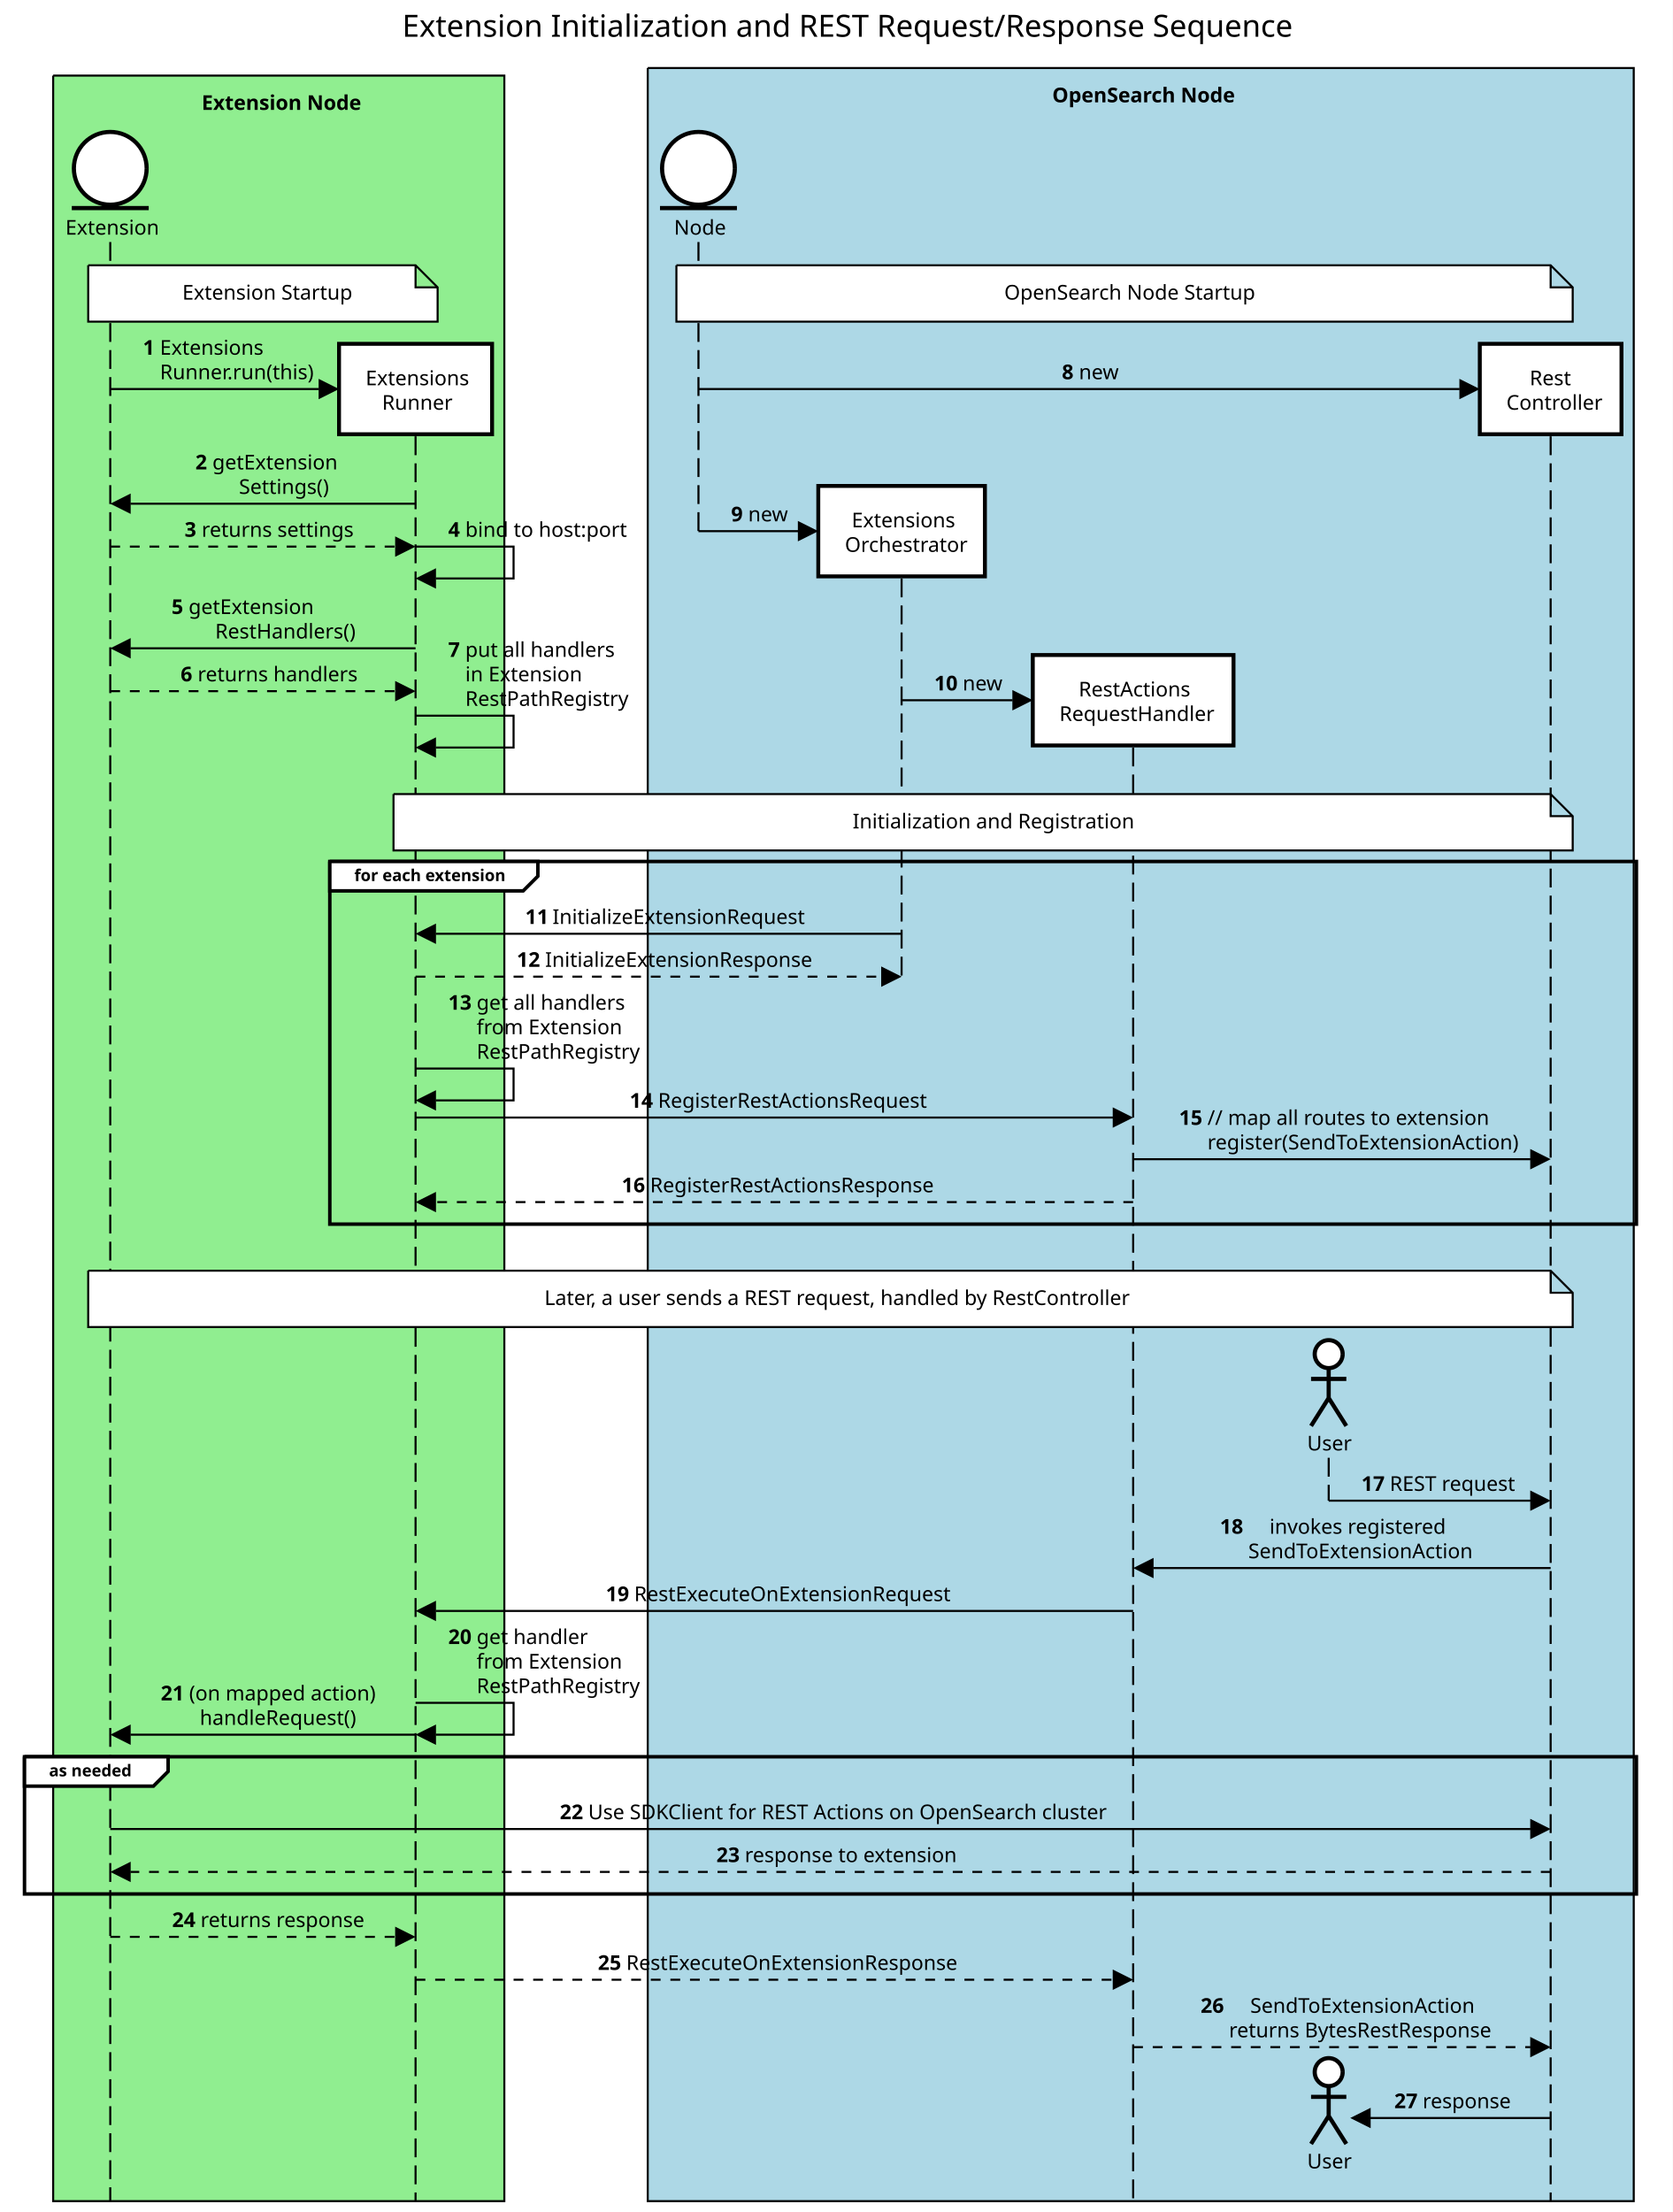
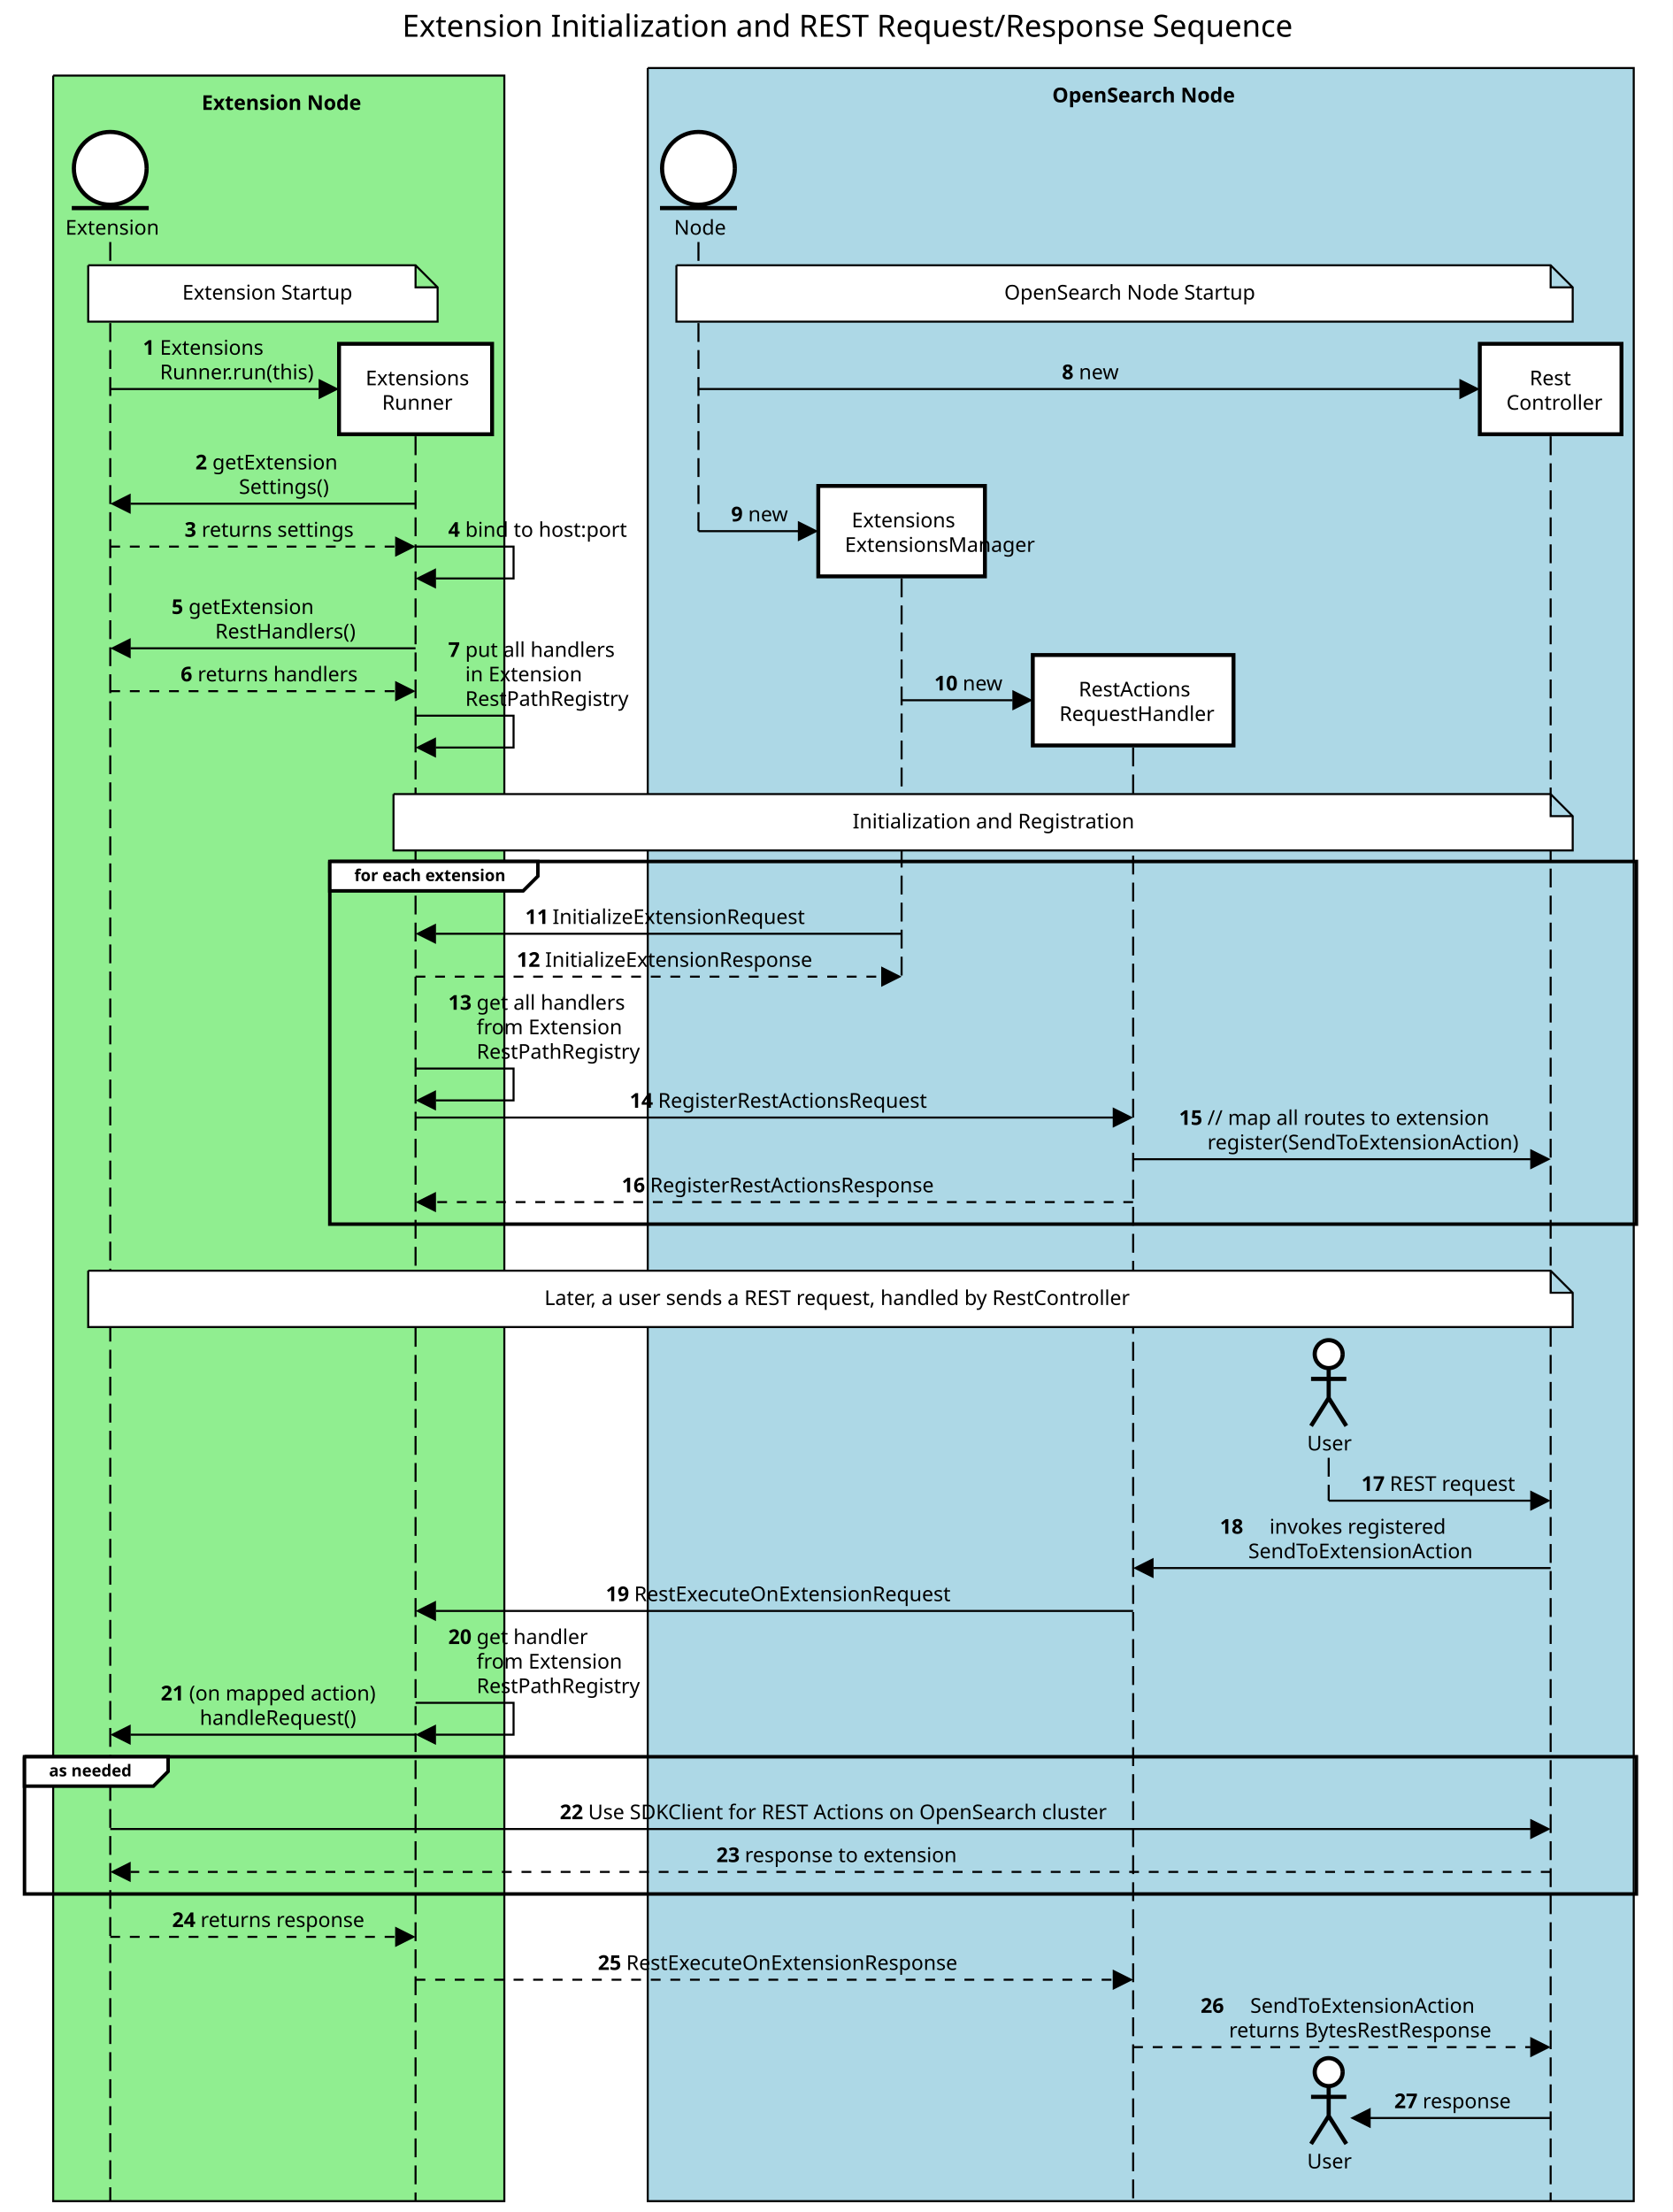
<svg xmlns="http://www.w3.org/2000/svg" version="1.1" width="1201" height="1588">
  <defs />
  <g>
    <g />
    <g />
    <g />
    <g />
    <g />
    <g />
    <g />
    <g />
    <g />
    <g />
    <g />
    <g />
    <g />
    <g />
    <g />
    <g />
    <g />
    <g />
    <g />
    <g />
    <g />
    <g />
    <g />
    <g />
    <g />
    <g />
    <g />
    <g />
    <g />
    <g />
    <g />
    <g />
    <g />
    <g />
    <g />
    <g />
    <g />
    <g />
    <g />
    <g />
    <g />
    <g />
    <g />
    <g />
    <g />
    <g />
    <g />
    <g />
    <g />
    <g />
    <g />
    <g />
    <g />
    <g />
    <g />
    <g />
    <g />
    <g />
    <g />
    <g />
    <g />
    <g />
    <g />
    <g />
    <g />
    <g />
    <g />
    <g />
    <g />
    <g />
    <g />
    <g />
    <g />
    <g />
    <g />
    <g />
    <g />
    <g />
    <g />
    <g />
    <g />
    <g>
      <rect fill="white" stroke="none" x="0" y="0" width="1201" height="1588" />
    </g>
    <g>
      <text fill="black" stroke="none" font-family="sans-serif" font-size="16.5pt" font-style="normal" font-weight="normal" text-decoration="normal" x="288.782" y="26.388" text-anchor="start" dominant-baseline="alphabetic" xml:space="preserve">Extension Initialization and REST Request/Response Sequence</text>
    </g>
    <g>
      <g>
        <path fill="lightgreen" stroke="black" paint-order="fill stroke markers" d=" M 38.177 54.271 L 362.099 54.271 L 362.099 1580.197 L 38.177 1580.197 L 38.177 54.271" stroke-miterlimit="10" stroke-width="1.466" stroke-dasharray="" />
      </g>
      <g>
        <text fill="black" stroke="none" font-family="sans-serif" font-size="11pt" font-style="normal" font-weight="bold" text-decoration="normal" x="144.748" y="78.899" text-anchor="start" dominant-baseline="alphabetic" xml:space="preserve">Extension Node</text>
      </g>
      <g>
        <path fill="lightblue" stroke="black" paint-order="fill stroke markers" d=" M 465.058 48.835 L 1172.976 48.835 L 1172.976 1580.197 L 465.058 1580.197 L 465.058 48.835" stroke-miterlimit="10" stroke-width="1.466" stroke-dasharray="" />
      </g>
      <g>
        <text fill="black" stroke="none" font-family="sans-serif" font-size="11pt" font-style="normal" font-weight="bold" text-decoration="normal" x="755.473" y="73.463" text-anchor="start" dominant-baseline="alphabetic" xml:space="preserve">OpenSearch Node</text>
      </g>
    </g>
    <g>
      <path fill="none" stroke="black" paint-order="fill stroke markers" d=" M 79.163 173.736 L 79.163 1580.197" stroke-miterlimit="10" stroke-width="1.466" stroke-dasharray="13.532,5.864" />
      <path fill="none" stroke="black" paint-order="fill stroke markers" d=" M 298.361 313.239 L 298.361 1580.197" stroke-miterlimit="10" stroke-width="1.466" stroke-dasharray="13.532,5.864" />
      <path fill="none" stroke="black" paint-order="fill stroke markers" d=" M 501.473 173.736 L 501.473 384.485" stroke-miterlimit="10" stroke-width="1.466" stroke-dasharray="13.532,5.864" />
      <path fill="none" stroke="black" paint-order="fill stroke markers" d=" M 647.324 415.271 L 647.324 701.137" stroke-miterlimit="10" stroke-width="1.466" stroke-dasharray="13.532,5.864" />
      <path fill="none" stroke="black" paint-order="fill stroke markers" d=" M 813.566 536.654 L 813.566 1580.197" stroke-miterlimit="10" stroke-width="1.466" stroke-dasharray="13.532,5.864" />
      <path fill="none" stroke="black" paint-order="fill stroke markers" d=" M 953.958 1046.551 L 953.958 1077.337" stroke-miterlimit="10" stroke-width="1.466" stroke-dasharray="13.532,5.864" />
      <path fill="none" stroke="black" paint-order="fill stroke markers" d=" M 953.958 1563.485 L 953.958 1563.485" stroke-miterlimit="10" stroke-width="1.466" stroke-dasharray="13.532,5.864" />
      <path fill="none" stroke="black" paint-order="fill stroke markers" d=" M 1113.317 313.239 L 1113.317 1580.197" stroke-miterlimit="10" stroke-width="1.466" stroke-dasharray="13.532,5.864" />
    </g>
    <g>
      <g>
        <path fill="white" stroke="black" paint-order="fill stroke markers" d=" M 105.287 120.855 A 26.124 26.124 0 1 1 105.287 120.829 M 51.544 149.372 L 106.782 149.372" stroke-miterlimit="10" stroke-width="2.991" stroke-dasharray="" />
      </g>
      <g>
        <g />
        <text fill="black" stroke="none" font-family="sans-serif" font-size="11pt" font-style="normal" font-weight="normal" text-decoration="normal" x="46.973" y="168.459" text-anchor="start" dominant-baseline="alphabetic" xml:space="preserve">Extension</text>
      </g>
      <g>
        <path fill="white" stroke="black" paint-order="fill stroke markers" d=" M 527.596 120.855 A 26.124 26.124 0 1 1 527.596 120.829 M 473.854 149.372 L 529.092 149.372" stroke-miterlimit="10" stroke-width="2.991" stroke-dasharray="" />
      </g>
      <g>
        <g />
        <text fill="black" stroke="none" font-family="sans-serif" font-size="11pt" font-style="normal" font-weight="normal" text-decoration="normal" x="483.949" y="168.459" text-anchor="start" dominant-baseline="alphabetic" xml:space="preserve">Node</text>
      </g>
    </g>
    <g>
      <path fill="white" stroke="black" paint-order="fill stroke markers" d=" M 63.33 190.448 L 298.361 190.448 L 314.194 206.281 L 314.194 230.909 L 63.33 230.909 L 63.33 190.448 M 298.361 190.448 L 298.361 206.281 L 314.194 206.281" stroke-miterlimit="10" stroke-width="1.466" stroke-dasharray="" />
      <g>
        <text fill="black" stroke="none" font-family="sans-serif" font-size="11pt" font-style="normal" font-weight="normal" text-decoration="normal" x="130.902" y="215.077" text-anchor="start" dominant-baseline="alphabetic" xml:space="preserve">Extension Startup</text>
      </g>
      <path fill="white" stroke="black" paint-order="fill stroke markers" d=" M 485.64 190.448 L 1113.317 190.448 L 1129.15 206.281 L 1129.15 230.909 L 485.64 230.909 L 485.64 190.448 M 1113.317 190.448 L 1113.317 206.281 L 1129.15 206.281" stroke-miterlimit="10" stroke-width="1.466" stroke-dasharray="" />
      <g>
        <text fill="black" stroke="none" font-family="sans-serif" font-size="11pt" font-style="normal" font-weight="normal" text-decoration="normal" x="721.01" y="215.077" text-anchor="start" dominant-baseline="alphabetic" xml:space="preserve">OpenSearch Node Startup</text>
      </g>
      <path fill="none" stroke="none" />
      <g>
        <path fill="white" stroke="black" paint-order="fill stroke markers" d=" M 243.419 246.83 L 353.303 246.83 L 353.303 311.744 L 243.419 311.744 L 243.419 246.83 Z" stroke-miterlimit="10" stroke-width="2.815" stroke-dasharray="" />
      </g>
      <g>
        <text fill="black" stroke="none" font-family="sans-serif" font-size="11pt" font-style="normal" font-weight="normal" text-decoration="normal" x="262.506" y="276.56" text-anchor="start" dominant-baseline="alphabetic" xml:space="preserve">Extensions</text>
        <text fill="black" stroke="none" font-family="sans-serif" font-size="11pt" font-style="normal" font-weight="normal" text-decoration="normal" x="274.32" y="294.152" text-anchor="start" dominant-baseline="alphabetic" xml:space="preserve">Runner</text>
      </g>
      <g>
        <text fill="black" stroke="none" font-family="sans-serif" font-size="11pt" font-style="normal" font-weight="normal" text-decoration="normal" x="114.845" y="254.658" text-anchor="start" dominant-baseline="alphabetic" xml:space="preserve">Extensions</text>
        <g>
          <text fill="black" stroke="none" font-family="sans-serif" font-size="11pt" font-style="normal" font-weight="bold" text-decoration="normal" x="102.619" y="254.658" text-anchor="start" dominant-baseline="alphabetic" xml:space="preserve">1 </text>
        </g>
        <text fill="black" stroke="none" font-family="sans-serif" font-size="11pt" font-style="normal" font-weight="normal" text-decoration="normal" x="114.845" y="272.25" text-anchor="start" dominant-baseline="alphabetic" xml:space="preserve">Runner.run(this)</text>
      </g>
      <g>
        <path fill="none" stroke="black" paint-order="fill stroke markers" d=" M 79.163 279.287 L 228.935 279.287" stroke-miterlimit="10" stroke-width="1.466" stroke-dasharray="" />
        <g transform="translate(243.4185,279.2867) translate(-243.4185,-279.2867)">
          <path fill="black" stroke="none" paint-order="stroke fill markers" d=" M 228.759 271.957 L 243.419 279.287 L 228.759 286.617 Z" />
        </g>
      </g>
      <path fill="none" stroke="none" />
      <g>
        <path fill="white" stroke="black" paint-order="fill stroke markers" d=" M 1062.455 246.83 L 1164.18 246.83 L 1164.18 311.744 L 1062.455 311.744 L 1062.455 246.83 Z" stroke-miterlimit="10" stroke-width="2.815" stroke-dasharray="" />
      </g>
      <g>
        <text fill="black" stroke="none" font-family="sans-serif" font-size="11pt" font-style="normal" font-weight="normal" text-decoration="normal" x="1098.246" y="276.56" text-anchor="start" dominant-baseline="alphabetic" xml:space="preserve">Rest</text>
        <text fill="black" stroke="none" font-family="sans-serif" font-size="11pt" font-style="normal" font-weight="normal" text-decoration="normal" x="1081.542" y="294.152" text-anchor="start" dominant-baseline="alphabetic" xml:space="preserve">Controller</text>
      </g>
      <g>
        <text fill="black" stroke="none" font-family="sans-serif" font-size="11pt" font-style="normal" font-weight="normal" text-decoration="normal" x="774.63" y="272.25" text-anchor="start" dominant-baseline="alphabetic" xml:space="preserve">new</text>
        <g>
          <text fill="black" stroke="none" font-family="sans-serif" font-size="11pt" font-style="normal" font-weight="bold" text-decoration="normal" x="762.404" y="272.25" text-anchor="start" dominant-baseline="alphabetic" xml:space="preserve">8 </text>
        </g>
      </g>
      <g>
        <path fill="none" stroke="black" paint-order="fill stroke markers" d=" M 501.473 279.287 L 1047.971 279.287" stroke-miterlimit="10" stroke-width="1.466" stroke-dasharray="" />
        <g transform="translate(1062.455,279.2867) translate(-1062.455,-279.2867)">
          <path fill="black" stroke="none" paint-order="stroke fill markers" d=" M 1047.795 271.957 L 1062.455 279.287 L 1047.795 286.617 Z" />
        </g>
      </g>
      <g>
        <text fill="black" stroke="none" font-family="sans-serif" font-size="11pt" font-style="normal" font-weight="normal" text-decoration="normal" x="152.495" y="336.988" text-anchor="start" dominant-baseline="alphabetic" xml:space="preserve">getExtension</text>
        <g>
          <text fill="black" stroke="none" font-family="sans-serif" font-size="11pt" font-style="normal" font-weight="bold" text-decoration="normal" x="140.269" y="336.988" text-anchor="start" dominant-baseline="alphabetic" xml:space="preserve">2 </text>
        </g>
        <text fill="black" stroke="none" font-family="sans-serif" font-size="11pt" font-style="normal" font-weight="normal" text-decoration="normal" x="152.495" y="354.579" text-anchor="start" dominant-baseline="alphabetic" xml:space="preserve">     Settings()</text>
      </g>
      <g>
        <path fill="none" stroke="black" paint-order="fill stroke markers" d=" M 298.361 361.616 L 93.647 361.616" stroke-miterlimit="10" stroke-width="1.466" stroke-dasharray="" />
        <g transform="translate(79.16291,361.6162) translate(-79.16291,-361.6162)">
          <path fill="black" stroke="none" paint-order="stroke fill markers" d=" M 93.823 354.286 L 79.163 361.616 L 93.823 368.946 Z" />
        </g>
      </g>
      <g>
        <text fill="black" stroke="none" font-family="sans-serif" font-size="11pt" font-style="normal" font-weight="normal" text-decoration="normal" x="144.764" y="385.365" text-anchor="start" dominant-baseline="alphabetic" xml:space="preserve">returns settings</text>
        <g>
          <text fill="black" stroke="none" font-family="sans-serif" font-size="11pt" font-style="normal" font-weight="bold" text-decoration="normal" x="132.538" y="385.365" text-anchor="start" dominant-baseline="alphabetic" xml:space="preserve">3 </text>
        </g>
      </g>
      <g>
        <path fill="none" stroke="black" paint-order="fill stroke markers" d=" M 79.163 392.402 L 283.877 392.402" stroke-miterlimit="10" stroke-width="1.466" stroke-dasharray="7.037" />
        <g transform="translate(298.361,392.4017) translate(-298.361,-392.4017)">
          <path fill="black" stroke="none" paint-order="stroke fill markers" d=" M 283.701 385.072 L 298.361 392.402 L 283.701 399.732 Z" />
        </g>
      </g>
      <g>
        <text fill="black" stroke="none" font-family="sans-serif" font-size="11pt" font-style="normal" font-weight="normal" text-decoration="normal" x="334.043" y="385.365" text-anchor="start" dominant-baseline="alphabetic" xml:space="preserve">bind to host:port</text>
        <g>
          <text fill="black" stroke="none" font-family="sans-serif" font-size="11pt" font-style="normal" font-weight="bold" text-decoration="normal" x="321.817" y="385.365" text-anchor="start" dominant-baseline="alphabetic" xml:space="preserve">4 </text>
        </g>
      </g>
      <g>
        <path fill="none" stroke="black" paint-order="fill stroke markers" d=" M 298.361 392.402 L 368.728 392.402 L 368.728 415.271 L 312.845 415.271" stroke-miterlimit="10" stroke-width="1.466" stroke-dasharray="" />
        <g transform="translate(298.361,415.271) translate(-298.361,-415.271)">
          <path fill="black" stroke="none" paint-order="stroke fill markers" d=" M 313.021 407.941 L 298.361 415.271 L 313.021 422.601 Z" />
        </g>
      </g>
      <path fill="none" stroke="none" />
      <g>
        <path fill="white" stroke="black" paint-order="fill stroke markers" d=" M 587.504 348.862 L 707.145 348.862 L 707.145 413.776 L 587.504 413.776 L 587.504 348.862 Z" stroke-miterlimit="10" stroke-width="2.815" stroke-dasharray="" />
      </g>
      <g>
        <text fill="black" stroke="none" font-family="sans-serif" font-size="11pt" font-style="normal" font-weight="normal" text-decoration="normal" x="611.469" y="378.592" text-anchor="start" dominant-baseline="alphabetic" xml:space="preserve">Extensions</text>
-         <text fill="black" stroke="none" font-family="sans-serif" font-size="11pt" font-style="normal" font-weight="normal" text-decoration="normal" x="606.591" y="396.184" text-anchor="start" dominant-baseline="alphabetic" xml:space="preserve">Orchestrator</text>
+         <text fill="black" stroke="none" font-family="sans-serif" font-size="11pt" font-style="normal" font-weight="normal" text-decoration="normal" x="606.591" y="396.184" text-anchor="start" dominant-baseline="alphabetic" xml:space="preserve">ExtensionsManager</text>
      </g>
      <g>
        <text fill="black" stroke="none" font-family="sans-serif" font-size="11pt" font-style="normal" font-weight="normal" text-decoration="normal" x="537.155" y="374.282" text-anchor="start" dominant-baseline="alphabetic" xml:space="preserve">new</text>
        <g>
          <text fill="black" stroke="none" font-family="sans-serif" font-size="11pt" font-style="normal" font-weight="bold" text-decoration="normal" x="524.928" y="374.282" text-anchor="start" dominant-baseline="alphabetic" xml:space="preserve">9 </text>
        </g>
      </g>
      <g>
        <path fill="none" stroke="black" paint-order="fill stroke markers" d=" M 501.473 381.319 L 573.02 381.319" stroke-miterlimit="10" stroke-width="1.466" stroke-dasharray="" />
        <g transform="translate(587.5035,381.3189) translate(-587.5035,-381.3189)">
          <path fill="black" stroke="none" paint-order="stroke fill markers" d=" M 572.844 373.989 L 587.504 381.319 L 572.844 388.649 Z" />
        </g>
      </g>
      <g>
        <text fill="black" stroke="none" font-family="sans-serif" font-size="11pt" font-style="normal" font-weight="normal" text-decoration="normal" x="135.405" y="440.779" text-anchor="start" dominant-baseline="alphabetic" xml:space="preserve">getExtension</text>
        <g>
          <text fill="black" stroke="none" font-family="sans-serif" font-size="11pt" font-style="normal" font-weight="bold" text-decoration="normal" x="123.179" y="440.779" text-anchor="start" dominant-baseline="alphabetic" xml:space="preserve">5 </text>
        </g>
        <text fill="black" stroke="none" font-family="sans-serif" font-size="11pt" font-style="normal" font-weight="normal" text-decoration="normal" x="135.405" y="458.371" text-anchor="start" dominant-baseline="alphabetic" xml:space="preserve">     RestHandlers()</text>
      </g>
      <g>
        <path fill="none" stroke="black" paint-order="fill stroke markers" d=" M 298.361 465.408 L 93.647 465.408" stroke-miterlimit="10" stroke-width="1.466" stroke-dasharray="" />
        <g transform="translate(79.16291,465.4075) translate(-79.16291,-465.4075)">
          <path fill="black" stroke="none" paint-order="stroke fill markers" d=" M 93.823 458.078 L 79.163 465.408 L 93.823 472.737 Z" />
        </g>
      </g>
      <g>
        <text fill="black" stroke="none" font-family="sans-serif" font-size="11pt" font-style="normal" font-weight="normal" text-decoration="normal" x="141.908" y="489.156" text-anchor="start" dominant-baseline="alphabetic" xml:space="preserve">returns handlers</text>
        <g>
          <text fill="black" stroke="none" font-family="sans-serif" font-size="11pt" font-style="normal" font-weight="bold" text-decoration="normal" x="129.682" y="489.156" text-anchor="start" dominant-baseline="alphabetic" xml:space="preserve">6 </text>
        </g>
      </g>
      <g>
        <path fill="none" stroke="black" paint-order="fill stroke markers" d=" M 79.163 496.193 L 283.877 496.193" stroke-miterlimit="10" stroke-width="1.466" stroke-dasharray="7.037" />
        <g transform="translate(298.361,496.1931) translate(-298.361,-496.1931)">
          <path fill="black" stroke="none" paint-order="stroke fill markers" d=" M 283.701 488.863 L 298.361 496.193 L 283.701 503.523 Z" />
        </g>
      </g>
      <g>
        <text fill="black" stroke="none" font-family="sans-serif" font-size="11pt" font-style="normal" font-weight="normal" text-decoration="normal" x="334.043" y="471.565" text-anchor="start" dominant-baseline="alphabetic" xml:space="preserve">put all handlers</text>
        <g>
          <text fill="black" stroke="none" font-family="sans-serif" font-size="11pt" font-style="normal" font-weight="bold" text-decoration="normal" x="321.817" y="471.565" text-anchor="start" dominant-baseline="alphabetic" xml:space="preserve">7 </text>
        </g>
        <text fill="black" stroke="none" font-family="sans-serif" font-size="11pt" font-style="normal" font-weight="normal" text-decoration="normal" x="334.043" y="489.156" text-anchor="start" dominant-baseline="alphabetic" xml:space="preserve">in Extension</text>
        <text fill="black" stroke="none" font-family="sans-serif" font-size="11pt" font-style="normal" font-weight="normal" text-decoration="normal" x="334.043" y="506.748" text-anchor="start" dominant-baseline="alphabetic" xml:space="preserve">RestPathRegistry</text>
      </g>
      <g>
        <path fill="none" stroke="black" paint-order="fill stroke markers" d=" M 298.361 513.785 L 368.728 513.785 L 368.728 536.654 L 312.845 536.654" stroke-miterlimit="10" stroke-width="1.466" stroke-dasharray="" />
        <g transform="translate(298.361,536.6542) translate(-298.361,-536.6542)">
          <path fill="black" stroke="none" paint-order="stroke fill markers" d=" M 313.021 529.324 L 298.361 536.654 L 313.021 543.984 Z" />
        </g>
      </g>
      <path fill="none" stroke="none" />
      <g>
        <path fill="white" stroke="black" paint-order="fill stroke markers" d=" M 741.508 470.245 L 885.624 470.245 L 885.624 535.159 L 741.508 535.159 L 741.508 470.245 Z" stroke-miterlimit="10" stroke-width="2.815" stroke-dasharray="" />
      </g>
      <g>
        <text fill="black" stroke="none" font-family="sans-serif" font-size="11pt" font-style="normal" font-weight="normal" text-decoration="normal" x="774.457" y="499.975" text-anchor="start" dominant-baseline="alphabetic" xml:space="preserve">RestActions</text>
        <text fill="black" stroke="none" font-family="sans-serif" font-size="11pt" font-style="normal" font-weight="normal" text-decoration="normal" x="760.595" y="517.567" text-anchor="start" dominant-baseline="alphabetic" xml:space="preserve">RequestHandler</text>
      </g>
      <g>
        <text fill="black" stroke="none" font-family="sans-serif" font-size="11pt" font-style="normal" font-weight="normal" text-decoration="normal" x="691.159" y="495.665" text-anchor="start" dominant-baseline="alphabetic" xml:space="preserve">new</text>
        <g>
          <text fill="black" stroke="none" font-family="sans-serif" font-size="11pt" font-style="normal" font-weight="bold" text-decoration="normal" x="670.78" y="495.665" text-anchor="start" dominant-baseline="alphabetic" xml:space="preserve">10 </text>
        </g>
      </g>
      <g>
        <path fill="none" stroke="black" paint-order="fill stroke markers" d=" M 647.324 502.702 L 727.024 502.702" stroke-miterlimit="10" stroke-width="1.466" stroke-dasharray="" />
        <g transform="translate(741.5084,502.7021) translate(-741.5084,-502.7021)">
          <path fill="black" stroke="none" paint-order="stroke fill markers" d=" M 726.849 495.372 L 741.508 502.702 L 726.849 510.032 Z" />
        </g>
      </g>
      <path fill="white" stroke="black" paint-order="fill stroke markers" d=" M 282.528 570.078 L 1113.317 570.078 L 1129.15 585.911 L 1129.15 610.54 L 282.528 610.54 L 282.528 570.078 M 1113.317 570.078 L 1113.317 585.911 L 1129.15 585.911" stroke-miterlimit="10" stroke-width="1.466" stroke-dasharray="" />
      <g>
        <text fill="black" stroke="none" font-family="sans-serif" font-size="11pt" font-style="normal" font-weight="normal" text-decoration="normal" x="612.124" y="594.707" text-anchor="start" dominant-baseline="alphabetic" xml:space="preserve">Initialization and Registration</text>
      </g>
      <g>
        <text fill="black" stroke="none" font-family="sans-serif" font-size="11pt" font-style="normal" font-weight="normal" text-decoration="normal" x="396.658" y="663.315" text-anchor="start" dominant-baseline="alphabetic" xml:space="preserve">InitializeExtensionRequest</text>
        <g>
          <text fill="black" stroke="none" font-family="sans-serif" font-size="11pt" font-style="normal" font-weight="bold" text-decoration="normal" x="377.08" y="663.315" text-anchor="start" dominant-baseline="alphabetic" xml:space="preserve">11 </text>
        </g>
      </g>
      <g>
        <path fill="none" stroke="black" paint-order="fill stroke markers" d=" M 647.324 670.352 L 312.845 670.352" stroke-miterlimit="10" stroke-width="1.466" stroke-dasharray="" />
        <g transform="translate(298.361,670.3515) translate(-298.361,-670.3515)">
          <path fill="black" stroke="none" paint-order="stroke fill markers" d=" M 313.021 663.022 L 298.361 670.352 L 313.021 677.681 Z" />
        </g>
      </g>
      <g>
        <text fill="black" stroke="none" font-family="sans-serif" font-size="11pt" font-style="normal" font-weight="normal" text-decoration="normal" x="391.354" y="694.1" text-anchor="start" dominant-baseline="alphabetic" xml:space="preserve">InitializeExtensionResponse</text>
        <g>
          <text fill="black" stroke="none" font-family="sans-serif" font-size="11pt" font-style="normal" font-weight="bold" text-decoration="normal" x="370.974" y="694.1" text-anchor="start" dominant-baseline="alphabetic" xml:space="preserve">12 </text>
        </g>
      </g>
      <g>
        <path fill="none" stroke="black" paint-order="fill stroke markers" d=" M 298.361 701.137 L 632.84 701.137" stroke-miterlimit="10" stroke-width="1.466" stroke-dasharray="7.037" />
        <g transform="translate(647.3243,701.1371) translate(-647.3243,-701.1371)">
          <path fill="black" stroke="none" paint-order="stroke fill markers" d=" M 632.664 693.807 L 647.324 701.137 L 632.664 708.467 Z" />
        </g>
      </g>
      <g>
        <text fill="black" stroke="none" font-family="sans-serif" font-size="11pt" font-style="normal" font-weight="normal" text-decoration="normal" x="342.196" y="724.886" text-anchor="start" dominant-baseline="alphabetic" xml:space="preserve">get all handlers</text>
        <g>
          <text fill="black" stroke="none" font-family="sans-serif" font-size="11pt" font-style="normal" font-weight="bold" text-decoration="normal" x="321.817" y="724.886" text-anchor="start" dominant-baseline="alphabetic" xml:space="preserve">13 </text>
        </g>
        <text fill="black" stroke="none" font-family="sans-serif" font-size="11pt" font-style="normal" font-weight="normal" text-decoration="normal" x="342.196" y="742.478" text-anchor="start" dominant-baseline="alphabetic" xml:space="preserve">from Extension</text>
        <text fill="black" stroke="none" font-family="sans-serif" font-size="11pt" font-style="normal" font-weight="normal" text-decoration="normal" x="342.196" y="760.069" text-anchor="start" dominant-baseline="alphabetic" xml:space="preserve">RestPathRegistry</text>
      </g>
      <g>
        <path fill="none" stroke="black" paint-order="fill stroke markers" d=" M 298.361 767.106 L 368.728 767.106 L 368.728 789.975 L 312.845 789.975" stroke-miterlimit="10" stroke-width="1.466" stroke-dasharray="" />
        <g transform="translate(298.361,789.9755) translate(-298.361,-789.9755)">
          <path fill="black" stroke="none" paint-order="stroke fill markers" d=" M 313.021 782.646 L 298.361 789.975 L 313.021 797.305 Z" />
        </g>
      </g>
      <g>
        <text fill="black" stroke="none" font-family="sans-serif" font-size="11pt" font-style="normal" font-weight="normal" text-decoration="normal" x="472.449" y="795.253" text-anchor="start" dominant-baseline="alphabetic" xml:space="preserve">RegisterRestActionsRequest</text>
        <g>
          <text fill="black" stroke="none" font-family="sans-serif" font-size="11pt" font-style="normal" font-weight="bold" text-decoration="normal" x="452.069" y="795.253" text-anchor="start" dominant-baseline="alphabetic" xml:space="preserve">14 </text>
        </g>
      </g>
      <g>
        <path fill="none" stroke="black" paint-order="fill stroke markers" d=" M 298.361 802.29 L 799.082 802.29" stroke-miterlimit="10" stroke-width="1.466" stroke-dasharray="" />
        <g transform="translate(813.566,802.2897) translate(-813.566,-802.2897)">
          <path fill="black" stroke="none" paint-order="stroke fill markers" d=" M 798.906 794.96 L 813.566 802.29 L 798.906 809.62 Z" />
        </g>
      </g>
      <g>
        <text fill="black" stroke="none" font-family="sans-serif" font-size="11pt" font-style="normal" font-weight="normal" text-decoration="normal" x="866.885" y="807.567" text-anchor="start" dominant-baseline="alphabetic" xml:space="preserve">// map all routes to extension</text>
        <g>
          <text fill="black" stroke="none" font-family="sans-serif" font-size="11pt" font-style="normal" font-weight="bold" text-decoration="normal" x="846.505" y="807.567" text-anchor="start" dominant-baseline="alphabetic" xml:space="preserve">15 </text>
        </g>
        <text fill="black" stroke="none" font-family="sans-serif" font-size="11pt" font-style="normal" font-weight="normal" text-decoration="normal" x="866.885" y="825.159" text-anchor="start" dominant-baseline="alphabetic" xml:space="preserve">register(SendToExtensionAction)</text>
      </g>
      <g>
        <path fill="none" stroke="black" paint-order="fill stroke markers" d=" M 813.566 832.196 L 1098.834 832.196" stroke-miterlimit="10" stroke-width="1.466" stroke-dasharray="" />
        <g transform="translate(1113.317,832.1957) translate(-1113.317,-832.1957)">
          <path fill="black" stroke="none" paint-order="stroke fill markers" d=" M 1098.658 824.866 L 1113.317 832.196 L 1098.658 839.526 Z" />
        </g>
      </g>
      <g>
        <text fill="black" stroke="none" font-family="sans-serif" font-size="11pt" font-style="normal" font-weight="normal" text-decoration="normal" x="466.744" y="855.945" text-anchor="start" dominant-baseline="alphabetic" xml:space="preserve">RegisterRestActionsResponse</text>
        <g>
          <text fill="black" stroke="none" font-family="sans-serif" font-size="11pt" font-style="normal" font-weight="bold" text-decoration="normal" x="446.364" y="855.945" text-anchor="start" dominant-baseline="alphabetic" xml:space="preserve">16 </text>
        </g>
      </g>
      <g>
        <path fill="none" stroke="black" paint-order="fill stroke markers" d=" M 813.566 862.981 L 312.845 862.981" stroke-miterlimit="10" stroke-width="1.466" stroke-dasharray="7.037" />
        <g transform="translate(298.361,862.9813) translate(-298.361,-862.9813)">
          <path fill="black" stroke="none" paint-order="stroke fill markers" d=" M 313.021 855.651 L 298.361 862.981 L 313.021 870.311 Z" />
        </g>
      </g>
      <path fill="white" stroke="black" paint-order="fill stroke markers" d=" M 63.33 912.238 L 1113.317 912.238 L 1129.15 928.071 L 1129.15 952.699 L 63.33 952.699 L 63.33 912.238 M 1113.317 912.238 L 1113.317 928.071 L 1129.15 928.071" stroke-miterlimit="10" stroke-width="1.466" stroke-dasharray="" />
      <g>
        <text fill="black" stroke="none" font-family="sans-serif" font-size="11pt" font-style="normal" font-weight="normal" text-decoration="normal" x="390.886" y="936.867" text-anchor="start" dominant-baseline="alphabetic" xml:space="preserve">Later, a user sends a REST request, handled by RestController</text>
      </g>
      <g>
        <path fill="white" stroke="black" paint-order="fill stroke markers" d=" M 963.985 972.138 A 10.027 10.027 0 1 1 963.985 972.128 M 953.958 982.165 L 953.958 1003.627 M 941.292 989.906 L 966.624 989.906 M 953.958 1003.627 L 941.292 1023.682 M 953.958 1003.627 L 966.624 1023.682" stroke-miterlimit="10" stroke-width="2.991" stroke-dasharray="" />
      </g>
      <g>
        <g />
        <text fill="black" stroke="none" font-family="sans-serif" font-size="11pt" font-style="normal" font-weight="normal" text-decoration="normal" x="938.482" y="1041.274" text-anchor="start" dominant-baseline="alphabetic" xml:space="preserve">User</text>
      </g>
      <g>
        <text fill="black" stroke="none" font-family="sans-serif" font-size="11pt" font-style="normal" font-weight="normal" text-decoration="normal" x="997.793" y="1070.3" text-anchor="start" dominant-baseline="alphabetic" xml:space="preserve">REST request</text>
        <g>
          <text fill="black" stroke="none" font-family="sans-serif" font-size="11pt" font-style="normal" font-weight="bold" text-decoration="normal" x="977.414" y="1070.3" text-anchor="start" dominant-baseline="alphabetic" xml:space="preserve">17 </text>
        </g>
      </g>
      <g>
        <path fill="none" stroke="black" paint-order="fill stroke markers" d=" M 953.958 1077.337 L 1098.834 1077.337" stroke-miterlimit="10" stroke-width="1.466" stroke-dasharray="" />
        <g transform="translate(1113.317,1077.337) translate(-1113.317,-1077.337)">
          <path fill="black" stroke="none" paint-order="stroke fill markers" d=" M 1098.658 1070.007 L 1113.317 1077.337 L 1098.658 1084.667 Z" />
        </g>
      </g>
      <g>
        <text fill="black" stroke="none" font-family="sans-serif" font-size="11pt" font-style="normal" font-weight="normal" text-decoration="normal" x="896.208" y="1101.086" text-anchor="start" dominant-baseline="alphabetic" xml:space="preserve">    invokes registered</text>
        <g>
          <text fill="black" stroke="none" font-family="sans-serif" font-size="11pt" font-style="normal" font-weight="bold" text-decoration="normal" x="875.829" y="1101.086" text-anchor="start" dominant-baseline="alphabetic" xml:space="preserve">18 </text>
        </g>
        <text fill="black" stroke="none" font-family="sans-serif" font-size="11pt" font-style="normal" font-weight="normal" text-decoration="normal" x="896.208" y="1118.677" text-anchor="start" dominant-baseline="alphabetic" xml:space="preserve">SendToExtensionAction</text>
      </g>
      <g>
        <path fill="none" stroke="black" paint-order="fill stroke markers" d=" M 1113.317 1125.714 L 828.05 1125.714" stroke-miterlimit="10" stroke-width="1.466" stroke-dasharray="" />
        <g transform="translate(813.566,1125.714) translate(-813.566,-1125.714)">
          <path fill="black" stroke="none" paint-order="stroke fill markers" d=" M 828.226 1118.384 L 813.566 1125.714 L 828.226 1133.044 Z" />
        </g>
      </g>
      <g>
        <text fill="black" stroke="none" font-family="sans-serif" font-size="11pt" font-style="normal" font-weight="normal" text-decoration="normal" x="455.326" y="1149.463" text-anchor="start" dominant-baseline="alphabetic" xml:space="preserve">RestExecuteOnExtensionRequest</text>
        <g>
          <text fill="black" stroke="none" font-family="sans-serif" font-size="11pt" font-style="normal" font-weight="bold" text-decoration="normal" x="434.947" y="1149.463" text-anchor="start" dominant-baseline="alphabetic" xml:space="preserve">19 </text>
        </g>
      </g>
      <g>
        <path fill="none" stroke="black" paint-order="fill stroke markers" d=" M 813.566 1156.5 L 312.845 1156.5" stroke-miterlimit="10" stroke-width="1.466" stroke-dasharray="" />
        <g transform="translate(298.361,1156.5) translate(-298.361,-1156.5)">
          <path fill="black" stroke="none" paint-order="stroke fill markers" d=" M 313.021 1149.17 L 298.361 1156.5 L 313.021 1163.83 Z" />
        </g>
      </g>
      <g>
        <text fill="black" stroke="none" font-family="sans-serif" font-size="11pt" font-style="normal" font-weight="normal" text-decoration="normal" x="342.196" y="1180.249" text-anchor="start" dominant-baseline="alphabetic" xml:space="preserve">get handler</text>
        <g>
          <text fill="black" stroke="none" font-family="sans-serif" font-size="11pt" font-style="normal" font-weight="bold" text-decoration="normal" x="321.817" y="1180.249" text-anchor="start" dominant-baseline="alphabetic" xml:space="preserve">20 </text>
        </g>
        <text fill="black" stroke="none" font-family="sans-serif" font-size="11pt" font-style="normal" font-weight="normal" text-decoration="normal" x="342.196" y="1197.84" text-anchor="start" dominant-baseline="alphabetic" xml:space="preserve">from Extension</text>
        <text fill="black" stroke="none" font-family="sans-serif" font-size="11pt" font-style="normal" font-weight="normal" text-decoration="normal" x="342.196" y="1215.432" text-anchor="start" dominant-baseline="alphabetic" xml:space="preserve">RestPathRegistry</text>
      </g>
      <g>
        <path fill="none" stroke="black" paint-order="fill stroke markers" d=" M 298.361 1222.469 L 368.728 1222.469 L 368.728 1245.338 L 312.845 1245.338" stroke-miterlimit="10" stroke-width="1.466" stroke-dasharray="" />
        <g transform="translate(298.361,1245.338) translate(-298.361,-1245.338)">
          <path fill="black" stroke="none" paint-order="stroke fill markers" d=" M 313.021 1238.008 L 298.361 1245.338 L 313.021 1252.668 Z" />
        </g>
      </g>
      <g>
        <text fill="black" stroke="none" font-family="sans-serif" font-size="11pt" font-style="normal" font-weight="normal" text-decoration="normal" x="135.795" y="1220.71" text-anchor="start" dominant-baseline="alphabetic" xml:space="preserve">(on mapped action)</text>
        <g>
          <text fill="black" stroke="none" font-family="sans-serif" font-size="11pt" font-style="normal" font-weight="bold" text-decoration="normal" x="115.416" y="1220.71" text-anchor="start" dominant-baseline="alphabetic" xml:space="preserve">21 </text>
        </g>
        <text fill="black" stroke="none" font-family="sans-serif" font-size="11pt" font-style="normal" font-weight="normal" text-decoration="normal" x="135.795" y="1238.301" text-anchor="start" dominant-baseline="alphabetic" xml:space="preserve">  handleRequest()</text>
      </g>
      <g>
        <path fill="none" stroke="black" paint-order="fill stroke markers" d=" M 298.361 1245.338 L 93.647 1245.338" stroke-miterlimit="10" stroke-width="1.466" stroke-dasharray="" />
        <g transform="translate(79.16291,1245.338) translate(-79.16291,-1245.338)">
          <path fill="black" stroke="none" paint-order="stroke fill markers" d=" M 93.823 1238.008 L 79.163 1245.338 L 93.823 1252.668 Z" />
        </g>
      </g>
      <g>
        <text fill="black" stroke="none" font-family="sans-serif" font-size="11pt" font-style="normal" font-weight="normal" text-decoration="normal" x="422.289" y="1306.03" text-anchor="start" dominant-baseline="alphabetic" xml:space="preserve">Use SDKClient for REST Actions on OpenSearch cluster</text>
        <g>
          <text fill="black" stroke="none" font-family="sans-serif" font-size="11pt" font-style="normal" font-weight="bold" text-decoration="normal" x="401.909" y="1306.03" text-anchor="start" dominant-baseline="alphabetic" xml:space="preserve">22 </text>
        </g>
      </g>
      <g>
        <path fill="none" stroke="black" paint-order="fill stroke markers" d=" M 79.163 1313.066 L 1098.834 1313.066" stroke-miterlimit="10" stroke-width="1.466" stroke-dasharray="" />
        <g transform="translate(1113.317,1313.066) translate(-1113.317,-1313.066)">
          <path fill="black" stroke="none" paint-order="stroke fill markers" d=" M 1098.658 1305.736 L 1113.317 1313.066 L 1098.658 1320.396 Z" />
        </g>
      </g>
      <g>
        <text fill="black" stroke="none" font-family="sans-serif" font-size="11pt" font-style="normal" font-weight="normal" text-decoration="normal" x="534.712" y="1336.815" text-anchor="start" dominant-baseline="alphabetic" xml:space="preserve">response to extension</text>
        <g>
          <text fill="black" stroke="none" font-family="sans-serif" font-size="11pt" font-style="normal" font-weight="bold" text-decoration="normal" x="514.333" y="1336.815" text-anchor="start" dominant-baseline="alphabetic" xml:space="preserve">23 </text>
        </g>
      </g>
      <g>
        <path fill="none" stroke="black" paint-order="fill stroke markers" d=" M 1113.317 1343.852 L 93.647 1343.852" stroke-miterlimit="10" stroke-width="1.466" stroke-dasharray="7.037" />
        <g transform="translate(79.16291,1343.852) translate(-79.16291,-1343.852)">
          <path fill="black" stroke="none" paint-order="stroke fill markers" d=" M 93.823 1336.522 L 79.163 1343.852 L 93.823 1351.182 Z" />
        </g>
      </g>
      <g>
        <text fill="black" stroke="none" font-family="sans-serif" font-size="11pt" font-style="normal" font-weight="normal" text-decoration="normal" x="143.948" y="1383.433" text-anchor="start" dominant-baseline="alphabetic" xml:space="preserve">returns response</text>
        <g>
          <text fill="black" stroke="none" font-family="sans-serif" font-size="11pt" font-style="normal" font-weight="bold" text-decoration="normal" x="123.569" y="1383.433" text-anchor="start" dominant-baseline="alphabetic" xml:space="preserve">24 </text>
        </g>
      </g>
      <g>
        <path fill="none" stroke="black" paint-order="fill stroke markers" d=" M 79.163 1390.47 L 283.877 1390.47" stroke-miterlimit="10" stroke-width="1.466" stroke-dasharray="7.037" />
        <g transform="translate(298.361,1390.47) translate(-298.361,-1390.47)">
          <path fill="black" stroke="none" paint-order="stroke fill markers" d=" M 283.701 1383.14 L 298.361 1390.47 L 283.701 1397.8 Z" />
        </g>
      </g>
      <g>
        <text fill="black" stroke="none" font-family="sans-serif" font-size="11pt" font-style="normal" font-weight="normal" text-decoration="normal" x="449.621" y="1414.219" text-anchor="start" dominant-baseline="alphabetic" xml:space="preserve">RestExecuteOnExtensionResponse</text>
        <g>
          <text fill="black" stroke="none" font-family="sans-serif" font-size="11pt" font-style="normal" font-weight="bold" text-decoration="normal" x="429.242" y="1414.219" text-anchor="start" dominant-baseline="alphabetic" xml:space="preserve">25 </text>
        </g>
      </g>
      <g>
        <path fill="none" stroke="black" paint-order="fill stroke markers" d=" M 298.361 1421.256 L 799.082 1421.256" stroke-miterlimit="10" stroke-width="1.466" stroke-dasharray="7.037" />
        <g transform="translate(813.566,1421.256) translate(-813.566,-1421.256)">
          <path fill="black" stroke="none" paint-order="stroke fill markers" d=" M 798.906 1413.926 L 813.566 1421.256 L 798.906 1428.586 Z" />
        </g>
      </g>
      <g>
        <text fill="black" stroke="none" font-family="sans-serif" font-size="11pt" font-style="normal" font-weight="normal" text-decoration="normal" x="882.372" y="1445.005" text-anchor="start" dominant-baseline="alphabetic" xml:space="preserve">    SendToExtensionAction</text>
        <g>
          <text fill="black" stroke="none" font-family="sans-serif" font-size="11pt" font-style="normal" font-weight="bold" text-decoration="normal" x="861.992" y="1445.005" text-anchor="start" dominant-baseline="alphabetic" xml:space="preserve">26 </text>
        </g>
        <text fill="black" stroke="none" font-family="sans-serif" font-size="11pt" font-style="normal" font-weight="normal" text-decoration="normal" x="882.372" y="1462.596" text-anchor="start" dominant-baseline="alphabetic" xml:space="preserve">returns BytesRestResponse</text>
      </g>
      <g>
        <path fill="none" stroke="black" paint-order="fill stroke markers" d=" M 813.566 1469.633 L 1098.834 1469.633" stroke-miterlimit="10" stroke-width="1.466" stroke-dasharray="7.037" />
        <g transform="translate(1113.317,1469.633) translate(-1113.317,-1469.633)">
          <path fill="black" stroke="none" paint-order="stroke fill markers" d=" M 1098.658 1462.303 L 1113.317 1469.633 L 1098.658 1476.963 Z" />
        </g>
      </g>
      <g>
        <path fill="white" stroke="black" paint-order="fill stroke markers" d=" M 963.985 1487.577 A 10.027 10.027 0 1 1 963.985 1487.567 M 953.958 1497.604 L 953.958 1519.066 M 941.292 1505.344 L 966.624 1505.344 M 953.958 1519.066 L 941.292 1539.12 M 953.958 1519.066 L 966.624 1539.12" stroke-miterlimit="10" stroke-width="2.991" stroke-dasharray="" />
      </g>
      <g>
        <g />
        <text fill="black" stroke="none" font-family="sans-serif" font-size="11pt" font-style="normal" font-weight="normal" text-decoration="normal" x="938.482" y="1556.712" text-anchor="start" dominant-baseline="alphabetic" xml:space="preserve">User</text>
      </g>
      <g>
        <text fill="black" stroke="none" font-family="sans-serif" font-size="11pt" font-style="normal" font-weight="normal" text-decoration="normal" x="1021.411" y="1513.48" text-anchor="start" dominant-baseline="alphabetic" xml:space="preserve">response</text>
        <g>
          <text fill="black" stroke="none" font-family="sans-serif" font-size="11pt" font-style="normal" font-weight="bold" text-decoration="normal" x="1001.032" y="1513.48" text-anchor="start" dominant-baseline="alphabetic" xml:space="preserve">27 </text>
        </g>
      </g>
      <g>
        <path fill="none" stroke="black" paint-order="fill stroke markers" d=" M 1113.317 1520.517 L 983.918 1520.517" stroke-miterlimit="10" stroke-width="1.466" stroke-dasharray="" />
        <g transform="translate(969.434,1520.517) translate(-969.434,-1520.517)">
          <path fill="black" stroke="none" paint-order="stroke fill markers" d=" M 984.094 1513.187 L 969.434 1520.517 L 984.094 1527.847 Z" />
        </g>
      </g>
      <g>
        <g />
        <path fill="none" stroke="black" paint-order="fill stroke markers" d=" M 236.79 618.456 L 1174.889 618.456 L 1174.889 878.814 L 236.79 878.814 L 236.79 618.456 Z" stroke-miterlimit="10" stroke-width="2.513" stroke-dasharray="" />
        <path fill="white" stroke="black" paint-order="fill stroke markers" d=" M 236.79 618.456 L 236.79 639.566 L 375.619 639.566 L 386.174 629.011 L 386.174 618.456 L 236.79 618.456" stroke-miterlimit="10" stroke-width="2.513" stroke-dasharray="" />
        <text fill="black" stroke="none" font-family="sans-serif" font-size="8.8pt" font-style="normal" font-weight="bold" text-decoration="normal" x="254.382" y="632.529" text-anchor="start" dominant-baseline="alphabetic" xml:space="preserve">for each extension</text>
      </g>
      <g>
        <g />
        <path fill="none" stroke="black" paint-order="fill stroke markers" d=" M 17.592 1261.171 L 1174.889 1261.171 L 1174.889 1359.685 L 17.592 1359.685 L 17.592 1261.171 Z" stroke-miterlimit="10" stroke-width="2.513" stroke-dasharray="" />
        <path fill="white" stroke="black" paint-order="fill stroke markers" d=" M 17.592 1261.171 L 17.592 1282.281 L 110.148 1282.281 L 120.703 1271.726 L 120.703 1261.171 L 17.592 1261.171" stroke-miterlimit="10" stroke-width="2.513" stroke-dasharray="" />
        <text fill="black" stroke="none" font-family="sans-serif" font-size="8.8pt" font-style="normal" font-weight="bold" text-decoration="normal" x="35.184" y="1275.244" text-anchor="start" dominant-baseline="alphabetic" xml:space="preserve">as needed</text>
      </g>
    </g>
    <g />
    <g />
  </g>
</svg>
